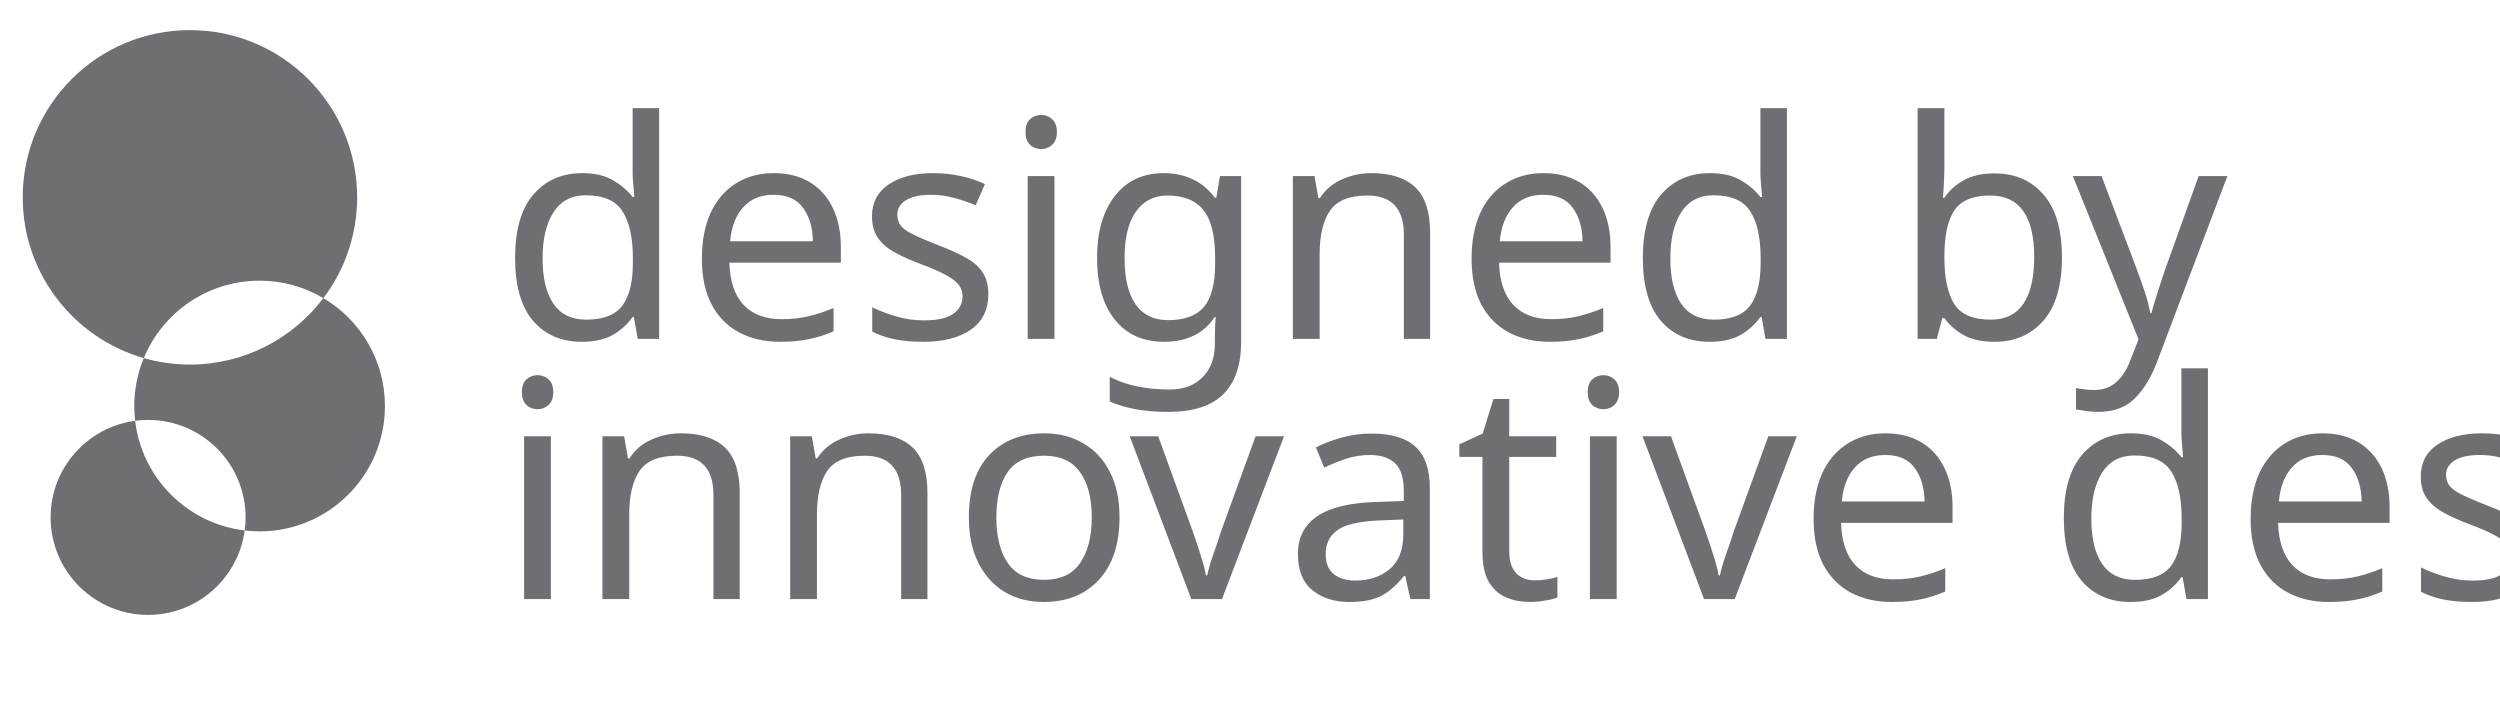
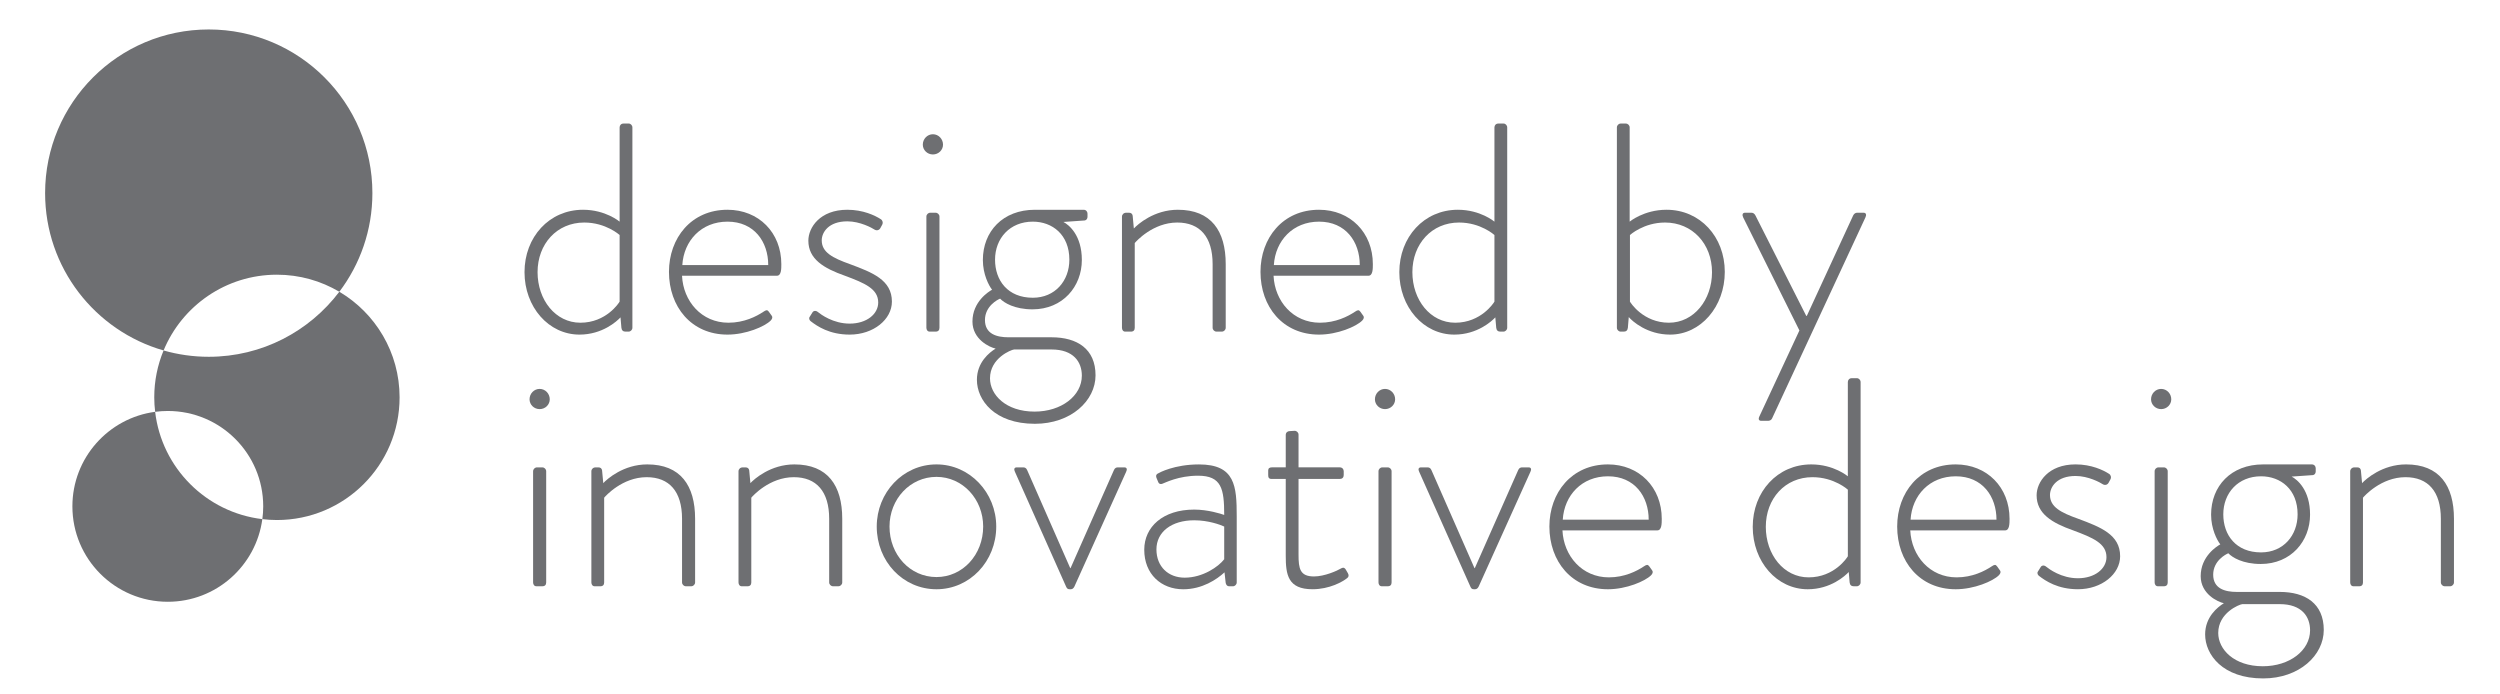
- <svg xmlns="http://www.w3.org/2000/svg" version="1.1" id="Layer_1" x="0px" y="0px" width="160.5px" height="45.5px" viewBox="0 0 160.5 45.5" enable-background="new 0 0 160.5 45.5" xml:space="preserve">
-   <rect x="31.99" y="1.41" fill="none" width="266.002" height="74.131" />
-   <text transform="matrix(1 0 0 1 31.9902 38.46)" fill="#6E6F72" font-family="'BrandonGrotesque-Light'" font-size="19.5">innovative design</text>
+ <svg xmlns="http://www.w3.org/2000/svg" version="1.1" id="Layer_1" x="0px" y="0px" width="164px" height="45.5px" viewBox="0 0 164 45.5" enable-background="new 0 0 164 45.5" xml:space="preserve">
  <g>
-     <path fill="#6E6F72" d="M20.76,19.139c-1.96,2.59-5.068,4.266-8.567,4.266c-1.028,0-2.021-0.146-2.962-0.414   c-0.393,0.947-0.612,1.985-0.612,3.075c0,0.322,0.021,0.638,0.059,0.949c0.272-0.035,0.549-0.055,0.83-0.055   c3.457,0,6.259,2.8,6.259,6.256c0,0.284-0.019,0.564-0.057,0.839c0.312,0.037,0.633,0.059,0.955,0.059   c4.444,0,8.048-3.602,8.048-8.048C24.712,23.117,23.125,20.538,20.76,19.139z" />
-     <path fill="#6E6F72" d="M16.664,18.02c1.497,0,2.895,0.409,4.096,1.119c1.361-1.799,2.169-4.04,2.169-6.471   c0-5.93-4.806-10.735-10.736-10.735c-5.929,0-10.734,4.806-10.734,10.735c0,4.9,3.285,9.036,7.772,10.322   C10.438,20.071,13.312,18.02,16.664,18.02z" />
-     <path fill="#6E6F72" d="M8.677,27.015c-3.062,0.407-5.428,3.026-5.428,6.201c0,3.456,2.801,6.26,6.258,6.26   c3.173,0,5.79-2.36,6.202-5.421C12.027,33.618,9.109,30.698,8.677,27.015z" />
+     <path fill="#6E6F72" d="M34.738,26.194c0-0.371,0.292-0.682,0.663-0.682s0.663,0.312,0.663,0.682c0,0.351-0.292,0.644-0.663,0.644   S34.738,26.545,34.738,26.194z M34.972,30.913c0-0.136,0.117-0.253,0.253-0.253h0.351c0.137,0,0.254,0.117,0.254,0.253v7.293   c0,0.156-0.078,0.253-0.254,0.253h-0.39c-0.137,0-0.215-0.117-0.215-0.253V30.913z" />
+     <path fill="#6E6F72" d="M38.794,30.913c0-0.136,0.117-0.253,0.273-0.253h0.195c0.136,0,0.214,0.078,0.234,0.195l0.078,0.839   c0.253-0.273,1.326-1.229,2.886-1.229c2.184,0,3.139,1.384,3.139,3.568v4.173c0,0.136-0.117,0.253-0.253,0.253h-0.351   c-0.136,0-0.253-0.117-0.253-0.253v-4.173c0-1.794-0.838-2.73-2.32-2.73c-1.599,0-2.711,1.248-2.789,1.346v5.558   c0,0.156-0.078,0.253-0.254,0.253h-0.37c-0.137,0-0.215-0.117-0.215-0.253V30.913z" />
+     <path fill="#6E6F72" d="M48.446,30.913c0-0.136,0.117-0.253,0.273-0.253h0.195c0.136,0,0.214,0.078,0.234,0.195l0.078,0.839   c0.253-0.273,1.326-1.229,2.886-1.229c2.184,0,3.139,1.384,3.139,3.568v4.173c0,0.136-0.117,0.253-0.253,0.253h-0.351   c-0.136,0-0.253-0.117-0.253-0.253v-4.173c0-1.794-0.838-2.73-2.32-2.73c-1.599,0-2.711,1.248-2.789,1.346v5.558   c0,0.156-0.078,0.253-0.254,0.253h-0.37c-0.137,0-0.215-0.117-0.215-0.253V30.913z" />
+     <path fill="#6E6F72" d="M61.434,30.465c2.184,0,3.919,1.853,3.919,4.076c0,2.281-1.735,4.114-3.919,4.114   c-2.204,0-3.92-1.833-3.92-4.114C57.514,32.317,59.23,30.465,61.434,30.465z M61.434,37.855c1.716,0,3.062-1.462,3.062-3.315   c0-1.794-1.346-3.257-3.062-3.257c-1.736,0-3.082,1.462-3.082,3.257C58.352,36.393,59.698,37.855,61.434,37.855z" />
+     <path fill="#6E6F72" d="M66.581,30.952c-0.078-0.156-0.059-0.292,0.117-0.292h0.429c0.098,0,0.195,0.039,0.253,0.175l2.828,6.436   h0.02l2.847-6.436c0.059-0.136,0.156-0.175,0.253-0.175h0.429c0.175,0,0.195,0.137,0.117,0.292l-3.394,7.527   c-0.058,0.117-0.136,0.175-0.234,0.175h-0.078c-0.117,0-0.175-0.039-0.234-0.175L66.581,30.952z" />
+     <path fill="#6E6F72" d="M78.339,33.429c0.897,0,1.755,0.273,1.969,0.351c0-1.716-0.175-2.574-1.716-2.574   c-1.287,0-2.165,0.468-2.34,0.527c-0.156,0.058-0.253-0.02-0.292-0.156l-0.097-0.234c-0.059-0.176,0.02-0.253,0.117-0.292   c0.059-0.039,1.053-0.585,2.672-0.585c2.379,0,2.477,1.423,2.477,3.413v4.329c0,0.136-0.117,0.253-0.253,0.253H80.64   c-0.136,0-0.195-0.078-0.234-0.214l-0.078-0.702c-0.507,0.468-1.462,1.111-2.71,1.111c-1.443,0-2.555-0.994-2.555-2.593   C75.063,34.56,76.292,33.429,78.339,33.429z M77.715,37.895c1.189,0,2.223-0.722,2.593-1.209v-2.145   c-0.253-0.117-1.033-0.41-1.969-0.41c-1.482,0-2.477,0.76-2.477,1.911C75.863,37.173,76.643,37.895,77.715,37.895z" />
+     <path fill="#6E6F72" d="M84.345,31.42h-0.917c-0.195,0-0.234-0.098-0.234-0.254v-0.312c0-0.136,0.098-0.195,0.234-0.195h0.917   v-2.125c0-0.156,0.117-0.253,0.253-0.253l0.332-0.02c0.137,0,0.254,0.117,0.254,0.253v2.145h2.711c0.155,0,0.253,0.117,0.253,0.253   v0.253c0,0.156-0.098,0.254-0.253,0.254h-2.711v4.973c0,0.917,0.098,1.423,1.014,1.423c0.683,0,1.521-0.371,1.775-0.526   c0.175-0.098,0.253-0.02,0.312,0.078l0.136,0.234c0.078,0.136,0.059,0.253-0.059,0.332c-0.292,0.234-1.15,0.721-2.262,0.721   c-1.618,0-1.755-0.956-1.755-2.204V31.42z" />
+     <path fill="#6E6F72" d="M90.195,26.194c0-0.371,0.292-0.682,0.662-0.682c0.371,0,0.664,0.312,0.664,0.682   c0,0.351-0.293,0.644-0.664,0.644C90.487,26.837,90.195,26.545,90.195,26.194z M90.429,30.913c0-0.136,0.117-0.253,0.253-0.253   h0.352c0.137,0,0.254,0.117,0.254,0.253v7.293c0,0.156-0.078,0.253-0.254,0.253h-0.39c-0.137,0-0.215-0.117-0.215-0.253V30.913z" />
+     <path fill="#6E6F72" d="M93.1,30.952c-0.078-0.156-0.059-0.292,0.117-0.292h0.43c0.098,0,0.195,0.039,0.253,0.175l2.827,6.436h0.02   l2.848-6.436c0.059-0.136,0.156-0.175,0.254-0.175h0.429c0.175,0,0.194,0.137,0.117,0.292L97,38.479   c-0.059,0.117-0.137,0.175-0.234,0.175h-0.078c-0.116,0-0.175-0.039-0.233-0.175L93.1,30.952z" />
+     <path fill="#6E6F72" d="M105.482,30.465c2.047,0,3.529,1.501,3.529,3.568c0,0.312,0,0.761-0.293,0.761h-6.221   c0.078,1.677,1.287,3.081,3.043,3.081c1.033,0,1.833-0.41,2.301-0.722c0.176-0.117,0.254-0.136,0.352,0l0.194,0.273   c0.059,0.078,0.039,0.195-0.077,0.312c-0.391,0.39-1.619,0.917-2.828,0.917c-2.379,0-3.842-1.833-3.842-4.114   C101.641,32.317,103.104,30.465,105.482,30.465z M108.154,34.092c0-1.521-0.917-2.847-2.672-2.847   c-1.717,0-2.867,1.248-2.965,2.847H108.154z" />
+     <path fill="#6E6F72" d="M118.82,30.465c1.482,0,2.398,0.78,2.398,0.78v-6.182c0-0.137,0.098-0.253,0.254-0.253h0.351   c0.117,0,0.233,0.117,0.233,0.253v13.144c0,0.136-0.116,0.253-0.253,0.253h-0.194c-0.156,0-0.254-0.078-0.273-0.253l-0.059-0.683   c-0.234,0.253-1.189,1.131-2.691,1.131c-2.027,0-3.607-1.813-3.607-4.095C114.979,32.259,116.598,30.465,118.82,30.465z    M118.645,37.875c1.697,0,2.535-1.307,2.574-1.385v-4.368c0,0-0.896-0.819-2.32-0.819c-1.795,0-3.062,1.404-3.062,3.256   C115.836,36.374,117.007,37.875,118.645,37.875z" />
+     <path fill="#6E6F72" d="M128.297,30.465c2.048,0,3.529,1.501,3.529,3.568c0,0.312,0,0.761-0.292,0.761h-6.221   c0.078,1.677,1.287,3.081,3.042,3.081c1.033,0,1.834-0.41,2.301-0.722c0.176-0.117,0.254-0.136,0.352,0l0.195,0.273   c0.059,0.078,0.039,0.195-0.078,0.312c-0.391,0.39-1.619,0.917-2.828,0.917c-2.379,0-3.842-1.833-3.842-4.114   C124.455,32.317,125.918,30.465,128.297,30.465z M130.969,34.092c0-1.521-0.916-2.847-2.672-2.847   c-1.716,0-2.866,1.248-2.964,2.847H130.969z" />
+     <path fill="#6E6F72" d="M133.68,37.504l0.194-0.312c0.059-0.098,0.214-0.137,0.351-0.02c0.195,0.156,0.994,0.761,2.088,0.761   c1.111,0,1.871-0.624,1.871-1.385c0-0.897-0.877-1.268-2.184-1.755c-1.385-0.488-2.398-1.092-2.398-2.301   c0-0.858,0.76-2.028,2.555-2.028c1.033,0,1.812,0.37,2.203,0.624c0.117,0.078,0.156,0.234,0.078,0.37l-0.117,0.215   c-0.078,0.136-0.234,0.175-0.371,0.097c-0.176-0.117-0.955-0.546-1.793-0.546c-1.229,0-1.678,0.722-1.678,1.248   c0,0.78,0.701,1.151,1.854,1.56c1.461,0.546,2.748,1.034,2.748,2.457c0,1.17-1.209,2.165-2.768,2.165   c-1.326,0-2.127-0.546-2.556-0.877C133.68,37.719,133.621,37.602,133.68,37.504z" />
+     <path fill="#6E6F72" d="M141.109,26.194c0-0.371,0.293-0.682,0.662-0.682c0.371,0,0.664,0.312,0.664,0.682   c0,0.351-0.293,0.644-0.664,0.644C141.402,26.837,141.109,26.545,141.109,26.194z M141.344,30.913c0-0.136,0.115-0.253,0.252-0.253   h0.352c0.137,0,0.254,0.117,0.254,0.253v7.293c0,0.156-0.078,0.253-0.254,0.253h-0.391c-0.137,0-0.213-0.117-0.213-0.253V30.913z" />
+     <path fill="#6E6F72" d="M145.652,35.71c-0.215-0.273-0.604-1.014-0.604-1.95c0-1.872,1.307-3.295,3.412-3.295   c0.488,0,0.488,0,3.197,0c0.156,0,0.254,0.117,0.254,0.253v0.214c0,0.098-0.059,0.214-0.176,0.234l-1.404,0.098   c0.371,0.195,1.209,0.877,1.209,2.496c0,1.736-1.248,3.237-3.236,3.237c-1.17,0-1.871-0.429-2.125-0.702   c-0.156,0.059-0.994,0.487-0.994,1.404c0,0.917,0.779,1.131,1.539,1.131h2.828c1.678,0,2.887,0.76,2.887,2.496   c0,1.658-1.6,3.179-3.979,3.179c-2.652,0-3.803-1.56-3.803-2.886c0-1.15,0.818-1.794,1.229-2.048   c-0.391-0.078-1.521-0.604-1.521-1.774C144.365,36.49,145.438,35.827,145.652,35.71z M148.441,43.706c1.756,0,3.1-1.034,3.1-2.359   c0-0.897-0.545-1.716-1.988-1.716h-2.457c-0.195,0.02-1.58,0.565-1.58,1.892C145.516,42.594,146.549,43.706,148.441,43.706z    M150.723,33.741c0-1.638-1.111-2.496-2.398-2.496c-1.502,0-2.477,1.092-2.477,2.496c0,1.365,0.838,2.496,2.477,2.496   C149.787,36.237,150.723,35.125,150.723,33.741z" />
+     <path fill="#6E6F72" d="M154.174,30.913c0-0.136,0.117-0.253,0.273-0.253h0.195c0.137,0,0.215,0.078,0.232,0.195l0.078,0.839   c0.254-0.273,1.326-1.229,2.887-1.229c2.184,0,3.141,1.384,3.141,3.568v4.173c0,0.136-0.117,0.253-0.254,0.253h-0.352   c-0.137,0-0.254-0.117-0.254-0.253v-4.173c0-1.794-0.838-2.73-2.32-2.73c-1.6,0-2.711,1.248-2.789,1.346v5.558   c0,0.156-0.078,0.253-0.252,0.253h-0.371c-0.137,0-0.215-0.117-0.215-0.253V30.913z" />
  </g>
-   <rect x="31.99" y="8.105" fill="none" width="154.493" height="22.499" />
-   <text transform="matrix(1 0 0 1 31.9902 21.7559)" fill="#6E6F72" font-family="'BrandonGrotesque-Light'" font-size="19.5">designed by</text>
+   <g>
+     <path fill="#6E6F72" d="M22.26,19.139c-1.96,2.59-5.068,4.266-8.567,4.266c-1.028,0-2.021-0.146-2.962-0.414   c-0.393,0.947-0.612,1.985-0.612,3.075c0,0.322,0.021,0.638,0.059,0.949c0.272-0.035,0.549-0.055,0.83-0.055   c3.457,0,6.259,2.8,6.259,6.256c0,0.284-0.019,0.564-0.057,0.839c0.312,0.037,0.633,0.059,0.955,0.059   c4.444,0,8.048-3.602,8.048-8.048C26.212,23.117,24.625,20.538,22.26,19.139z" />
+     <path fill="#6E6F72" d="M18.164,18.02c1.497,0,2.895,0.409,4.096,1.119c1.361-1.799,2.169-4.04,2.169-6.471   c0-5.93-4.806-10.735-10.736-10.735c-5.929,0-10.734,4.806-10.734,10.735c0,4.9,3.285,9.036,7.772,10.322   C11.938,20.071,14.812,18.02,18.164,18.02z" />
+     <path fill="#6E6F72" d="M10.177,27.015c-3.062,0.407-5.428,3.026-5.428,6.201c0,3.456,2.801,6.26,6.258,6.26   c3.173,0,5.79-2.36,6.202-5.421C13.527,33.618,10.609,30.698,10.177,27.015z" />
+   </g>
+   <g>
+     <path fill="#6E6F72" d="M38.248,13.76c1.482,0,2.399,0.78,2.399,0.78V8.358c0-0.137,0.097-0.253,0.253-0.253h0.352   c0.116,0,0.233,0.117,0.233,0.253v13.144c0,0.136-0.117,0.253-0.253,0.253h-0.195c-0.156,0-0.254-0.078-0.273-0.253l-0.059-0.683   c-0.233,0.253-1.189,1.131-2.69,1.131c-2.028,0-3.607-1.813-3.607-4.095C34.407,15.554,36.025,13.76,38.248,13.76z M38.073,21.17   c1.696,0,2.535-1.307,2.574-1.385v-4.368c0,0-0.897-0.819-2.321-0.819c-1.794,0-3.062,1.404-3.062,3.257   C35.265,19.669,36.435,21.17,38.073,21.17z" />
+     <path fill="#6E6F72" d="M47.725,13.76c2.048,0,3.53,1.501,3.53,3.568c0,0.312,0,0.761-0.293,0.761h-6.221   c0.078,1.677,1.287,3.081,3.042,3.081c1.034,0,1.833-0.41,2.302-0.722c0.175-0.117,0.253-0.136,0.351,0l0.195,0.273   c0.059,0.078,0.039,0.195-0.078,0.312c-0.391,0.39-1.619,0.917-2.828,0.917c-2.379,0-3.841-1.833-3.841-4.114   C43.884,15.613,45.346,13.76,47.725,13.76z M50.396,17.387c0-1.521-0.916-2.847-2.672-2.847c-1.716,0-2.866,1.248-2.964,2.847   H50.396z" />
+     <path fill="#6E6F72" d="M53.106,20.8l0.195-0.312c0.059-0.098,0.215-0.136,0.351-0.02c0.195,0.156,0.995,0.761,2.087,0.761   c1.111,0,1.872-0.624,1.872-1.385c0-0.897-0.877-1.268-2.184-1.755c-1.385-0.488-2.399-1.092-2.399-2.301   c0-0.858,0.761-2.028,2.555-2.028c1.034,0,1.813,0.37,2.204,0.624c0.117,0.078,0.156,0.234,0.078,0.37l-0.117,0.215   c-0.078,0.136-0.234,0.175-0.37,0.097c-0.176-0.117-0.956-0.546-1.795-0.546c-1.229,0-1.677,0.722-1.677,1.248   c0,0.78,0.702,1.15,1.853,1.56c1.463,0.546,2.75,1.034,2.75,2.457c0,1.17-1.209,2.165-2.77,2.165c-1.326,0-2.125-0.546-2.555-0.877   C53.106,21.014,53.048,20.897,53.106,20.8z" />
+     <path fill="#6E6F72" d="M60.536,9.489c0-0.37,0.293-0.683,0.663-0.683s0.663,0.312,0.663,0.683c0,0.351-0.293,0.644-0.663,0.644   S60.536,9.84,60.536,9.489z M60.771,14.208c0-0.136,0.116-0.253,0.253-0.253h0.352c0.136,0,0.253,0.117,0.253,0.253v7.293   c0,0.156-0.078,0.253-0.253,0.253h-0.391c-0.136,0-0.214-0.117-0.214-0.253V14.208z" />
+     <path fill="#6E6F72" d="M65.08,19.006c-0.215-0.273-0.604-1.014-0.604-1.95c0-1.872,1.307-3.295,3.412-3.295   c0.488,0,0.488,0,3.198,0c0.156,0,0.254,0.117,0.254,0.253v0.214c0,0.098-0.059,0.214-0.176,0.234L69.76,14.56   c0.371,0.195,1.209,0.877,1.209,2.496c0,1.735-1.248,3.237-3.236,3.237c-1.171,0-1.872-0.429-2.126-0.702   c-0.156,0.059-0.994,0.487-0.994,1.404s0.779,1.131,1.54,1.131h2.828c1.677,0,2.886,0.76,2.886,2.496   c0,1.657-1.599,3.179-3.979,3.179c-2.651,0-3.803-1.56-3.803-2.886c0-1.15,0.819-1.794,1.229-2.048   c-0.39-0.078-1.521-0.604-1.521-1.774C63.793,19.786,64.865,19.123,65.08,19.006z M67.868,27.001c1.756,0,3.101-1.033,3.101-2.359   c0-0.897-0.546-1.716-1.988-1.716h-2.457c-0.195,0.02-1.58,0.565-1.58,1.892C64.943,25.89,65.977,27.001,67.868,27.001z    M70.15,17.036c0-1.638-1.112-2.496-2.398-2.496c-1.502,0-2.477,1.092-2.477,2.496c0,1.365,0.838,2.496,2.477,2.496   C69.214,19.532,70.15,18.421,70.15,17.036z" />
+     <path fill="#6E6F72" d="M73.602,14.208c0-0.136,0.116-0.253,0.272-0.253h0.195c0.137,0,0.215,0.078,0.234,0.195l0.077,0.839   c0.254-0.273,1.326-1.229,2.887-1.229c2.184,0,3.14,1.384,3.14,3.568v4.173c0,0.136-0.117,0.253-0.254,0.253h-0.351   c-0.137,0-0.254-0.117-0.254-0.253v-4.173c0-1.794-0.839-2.73-2.32-2.73c-1.6,0-2.711,1.248-2.789,1.346v5.558   c0,0.156-0.078,0.253-0.253,0.253h-0.371c-0.137,0-0.214-0.117-0.214-0.253V14.208z" />
+     <path fill="#6E6F72" d="M86.529,13.76c2.048,0,3.53,1.501,3.53,3.568c0,0.312,0,0.761-0.293,0.761h-6.221   c0.078,1.677,1.287,3.081,3.042,3.081c1.034,0,1.833-0.41,2.302-0.722c0.175-0.117,0.253-0.136,0.351,0l0.195,0.273   c0.059,0.078,0.039,0.195-0.078,0.312c-0.391,0.39-1.619,0.917-2.828,0.917c-2.379,0-3.841-1.833-3.841-4.114   C82.688,15.613,84.15,13.76,86.529,13.76z M89.201,17.387c0-1.521-0.916-2.847-2.672-2.847c-1.716,0-2.866,1.248-2.964,2.847   H89.201z" />
+     <path fill="#6E6F72" d="M95.636,13.76c1.482,0,2.399,0.78,2.399,0.78V8.358c0-0.137,0.097-0.253,0.253-0.253h0.352   c0.116,0,0.233,0.117,0.233,0.253v13.144c0,0.136-0.117,0.253-0.253,0.253h-0.195c-0.156,0-0.254-0.078-0.273-0.253l-0.059-0.683   c-0.233,0.253-1.189,1.131-2.69,1.131c-2.028,0-3.607-1.813-3.607-4.095C91.795,15.554,93.413,13.76,95.636,13.76z M95.461,21.17   c1.696,0,2.535-1.307,2.574-1.385v-4.368c0,0-0.897-0.819-2.321-0.819c-1.794,0-3.062,1.404-3.062,3.257   C92.652,19.669,93.822,21.17,95.461,21.17z" />
+     <path fill="#6E6F72" d="M106.068,8.358c0-0.137,0.116-0.253,0.253-0.253h0.332c0.136,0,0.253,0.117,0.253,0.253v6.182   c0,0,0.937-0.78,2.418-0.78c2.204,0,3.822,1.774,3.822,4.076c0,2.281-1.579,4.114-3.588,4.114c-1.502,0-2.477-0.877-2.711-1.15   l-0.059,0.702c-0.019,0.175-0.116,0.253-0.272,0.253h-0.195c-0.137,0-0.253-0.117-0.253-0.253V8.358z M109.48,21.17   c1.639,0,2.828-1.501,2.828-3.315c0-1.853-1.287-3.257-3.081-3.257c-1.404,0-2.302,0.819-2.302,0.819v4.368   C106.965,19.864,107.804,21.17,109.48,21.17z" />
+     <path fill="#6E6F72" d="M114.355,14.267c-0.078-0.156-0.059-0.312,0.116-0.312h0.43c0.098,0,0.194,0.059,0.253,0.175l3.335,6.591   h0.039l3.042-6.591c0.059-0.117,0.156-0.175,0.254-0.175h0.429c0.176,0,0.195,0.156,0.117,0.312l-6.123,13.183   c-0.039,0.097-0.156,0.156-0.254,0.156h-0.448c-0.156,0-0.215-0.097-0.137-0.273l2.633-5.655L114.355,14.267z" />
+   </g>
</svg>
